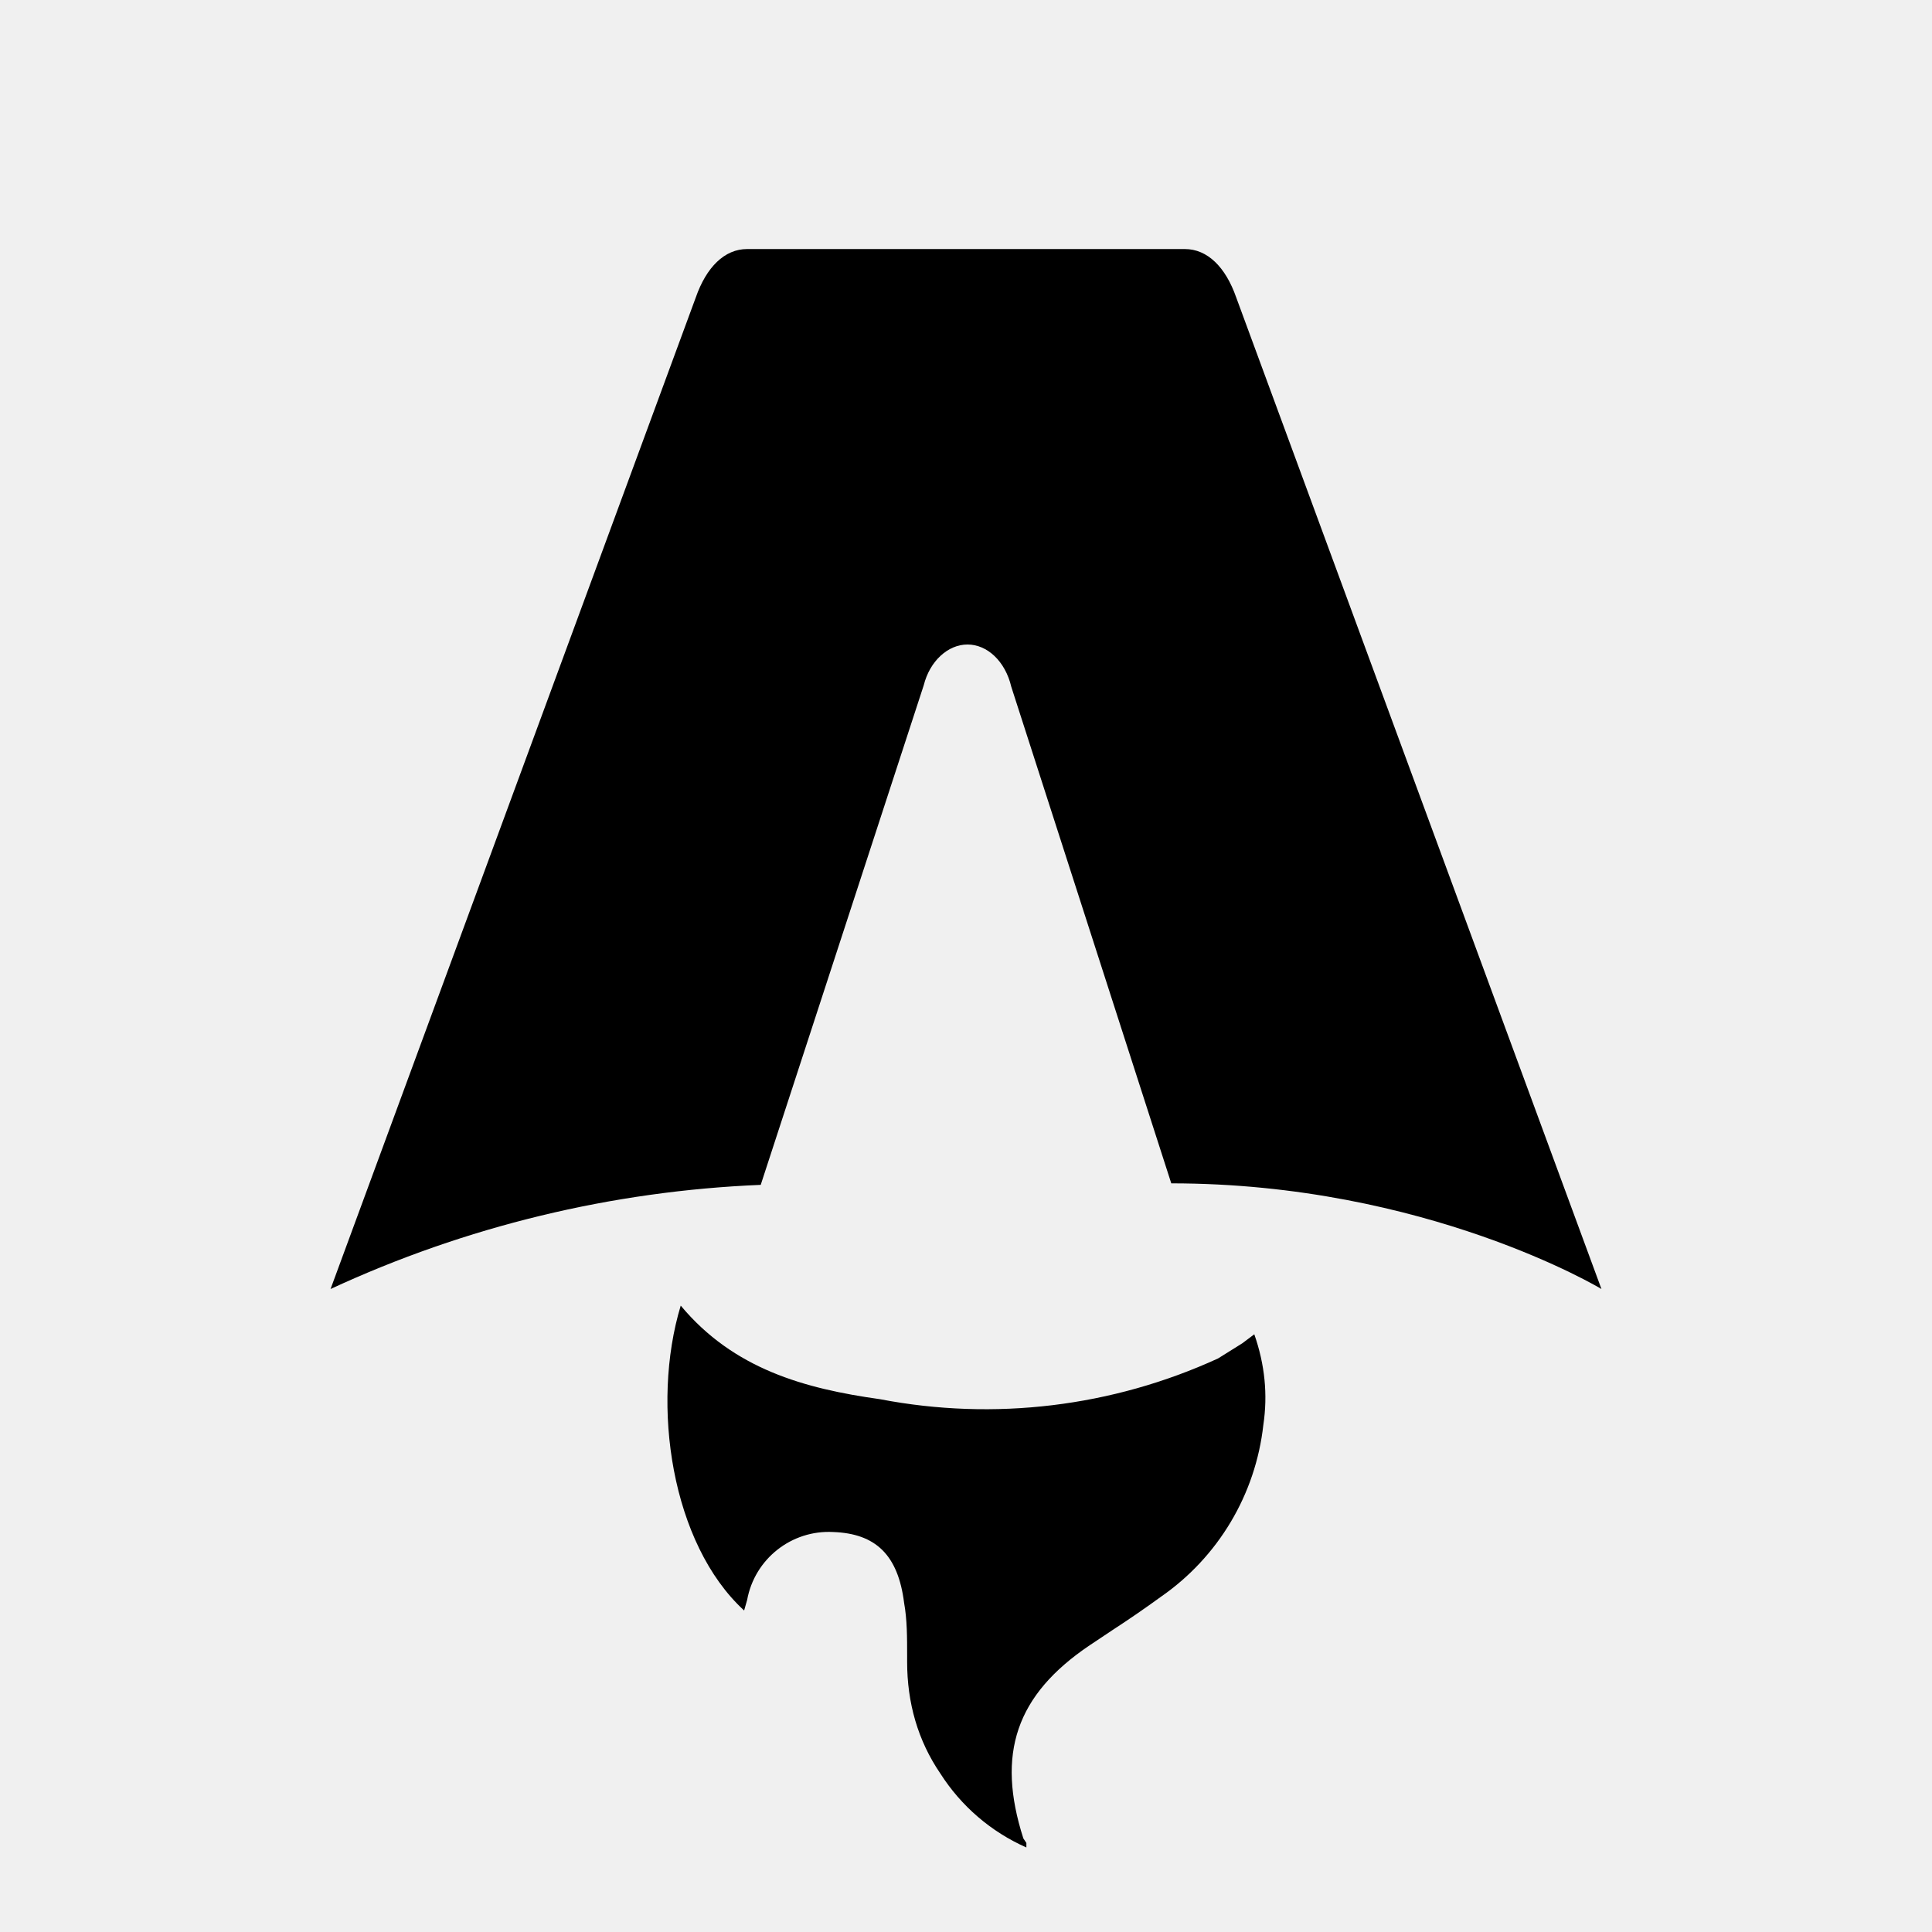
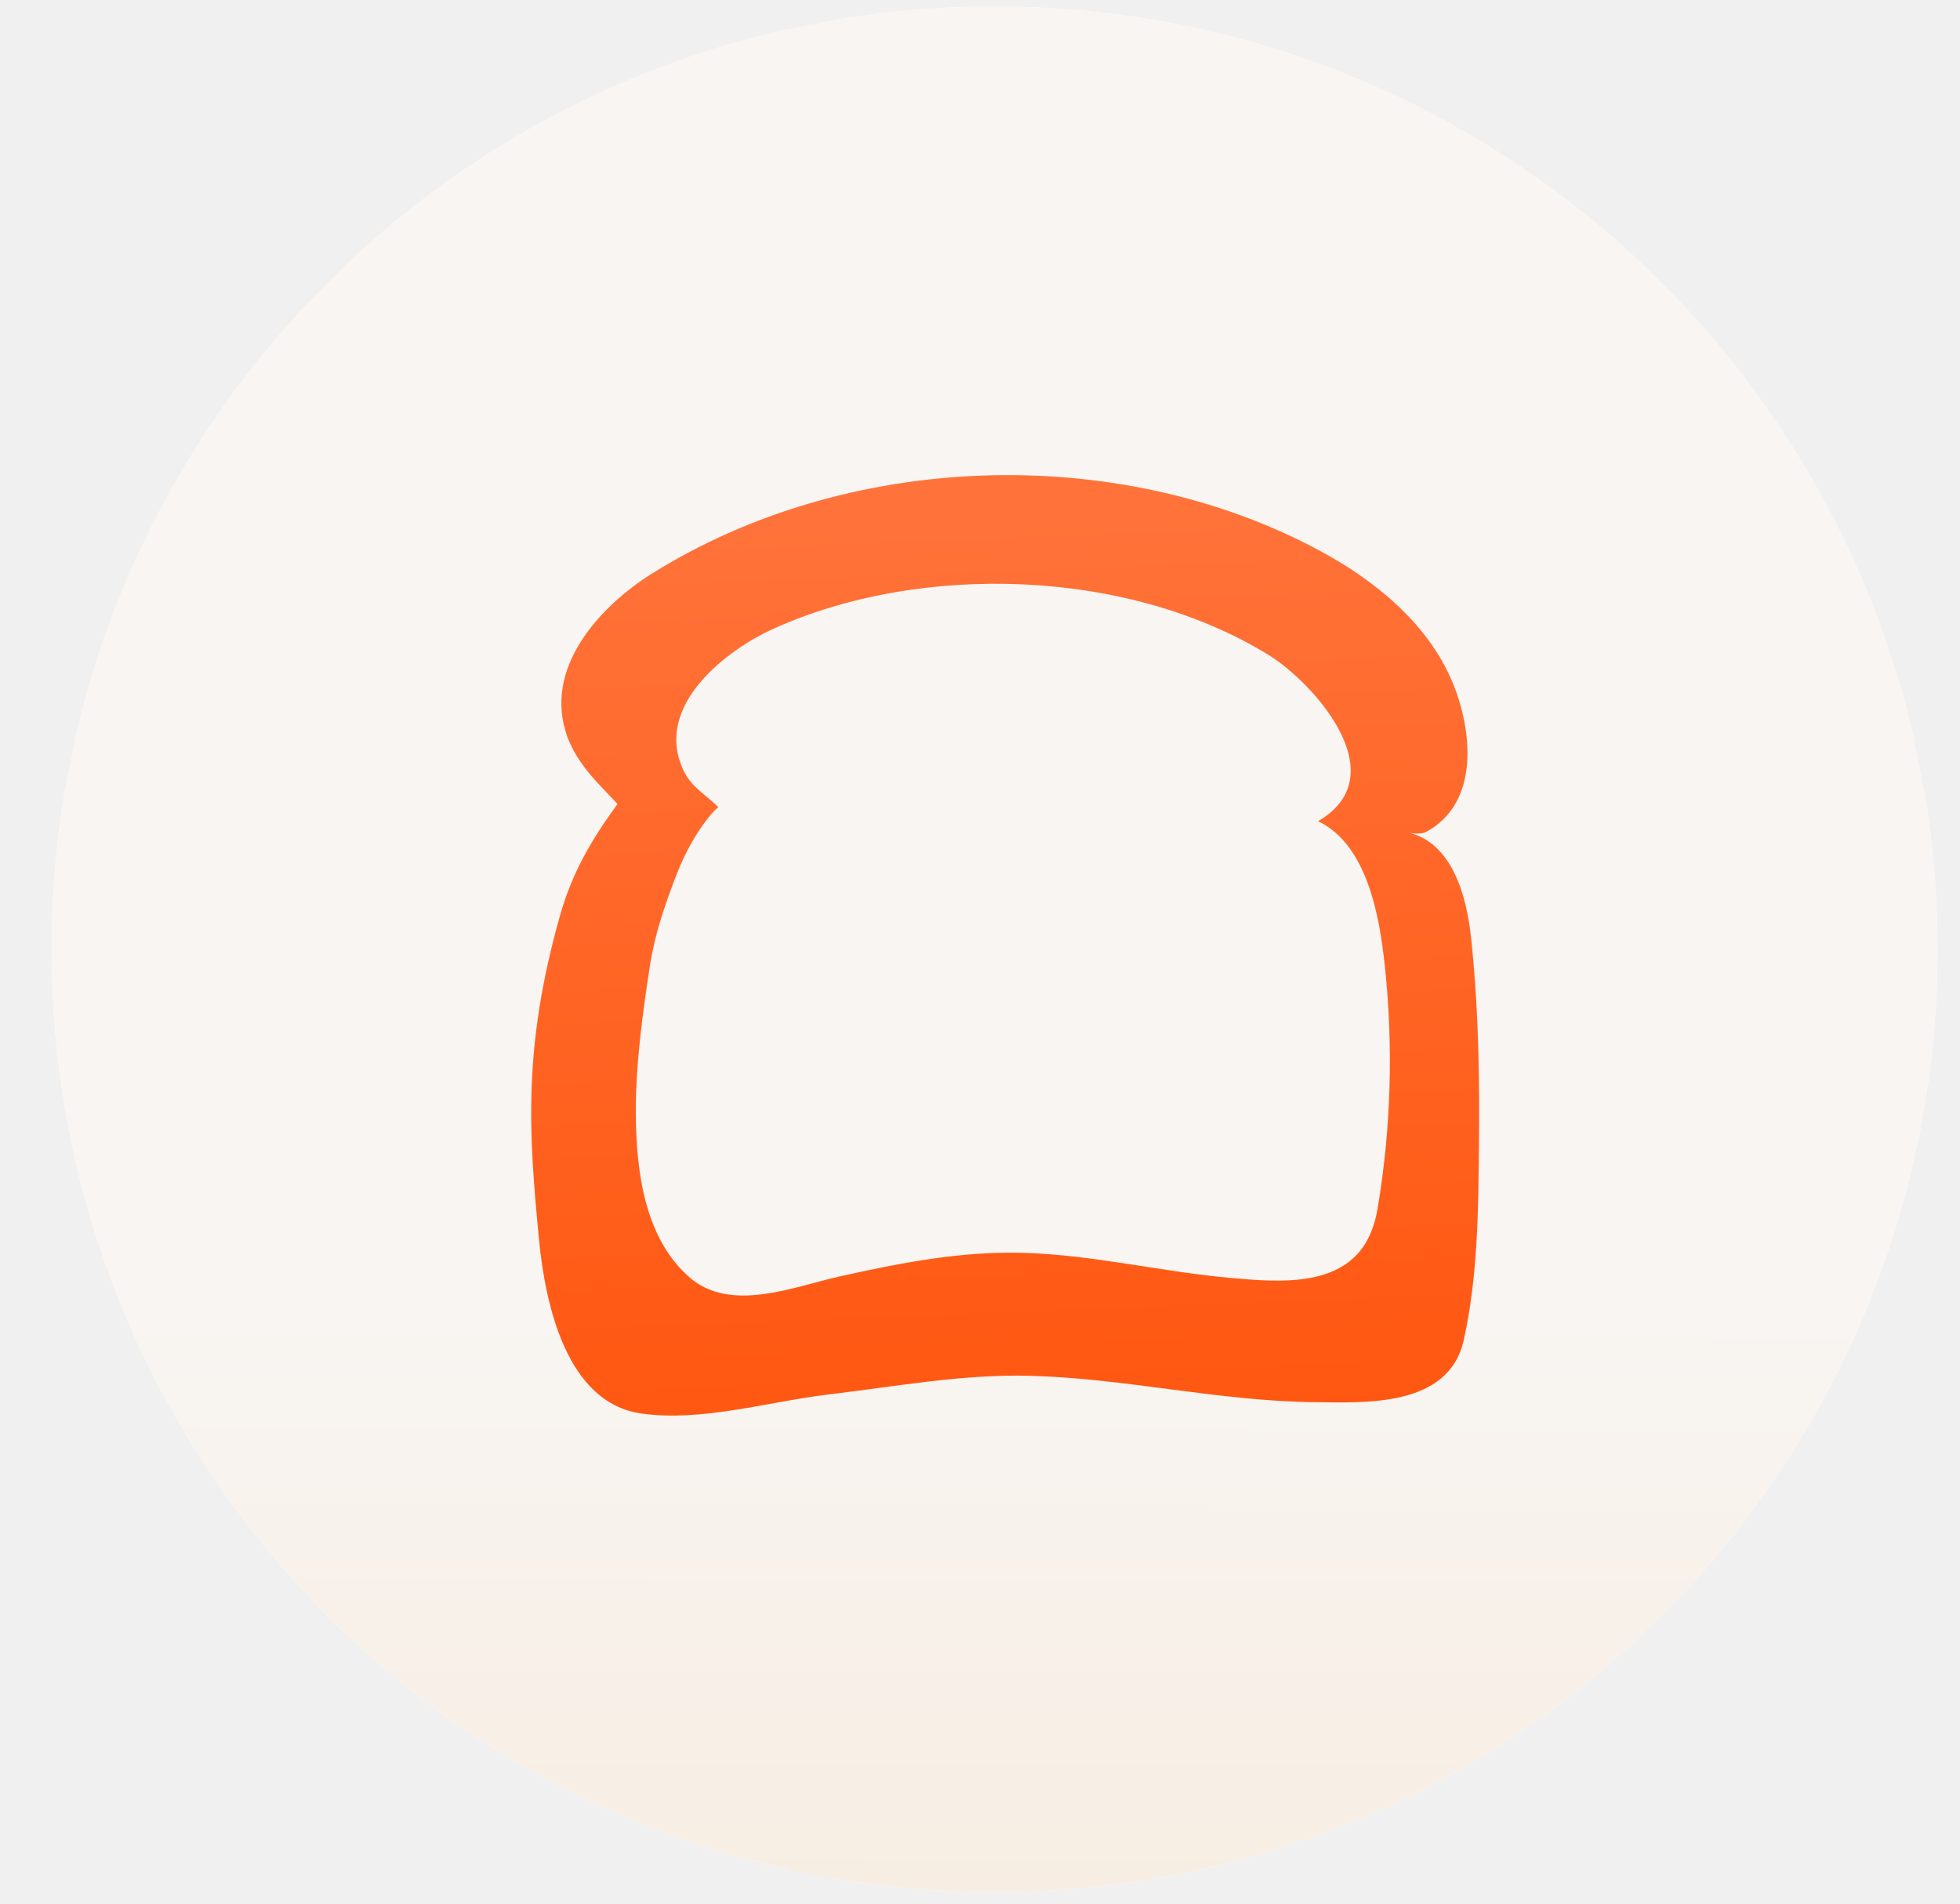
- <svg xmlns="http://www.w3.org/2000/svg" fill="none" viewBox="0 0 128 128">
-   <path d="M50.4 78.5a75.1 75.1 0 0 0-28.5 6.9l24.2-65.7c.7-2 1.9-3.2 3.4-3.2h29c1.5 0 2.7 1.2 3.4 3.2l24.2 65.7s-11.6-7-28.5-7L67 45.5c-.4-1.7-1.6-2.8-2.9-2.8-1.3 0-2.5 1.1-2.9 2.7L50.4 78.5Zm-1.1 28.2Zm-4.2-20.2c-2 6.6-.6 15.8 4.2 20.2a17.5 17.5 0 0 1 .2-.7 5.5 5.5 0 0 1 5.7-4.5c2.8.1 4.3 1.5 4.7 4.7.2 1.1.2 2.3.2 3.5v.4c0 2.7.7 5.2 2.2 7.4a13 13 0 0 0 5.7 4.9v-.3l-.2-.3c-1.8-5.6-.5-9.5 4.4-12.8l1.5-1a73 73 0 0 0 3.2-2.2 16 16 0 0 0 6.8-11.4c.3-2 .1-4-.6-6l-.8.6-1.6 1a37 37 0 0 1-22.4 2.7c-5-.7-9.7-2-13.2-6.2Z" />
-   <style>
-         path { fill: #000; }
-         @media (prefers-color-scheme: dark) {
-             path { fill: #FFF; }
-         }
-     </style>
+ <svg xmlns="http://www.w3.org/2000/svg" width="35" height="34" viewBox="0 0 35 34" fill="none">
+   <g clip-path="url(#clip0_4540_54726)">
+     <rect x="0.922" y="0.116" width="33.676" height="33.676" rx="16.838" fill="white" />
+     <g style="mix-blend-mode:multiply" opacity="0.6">
+       <mask id="mask0_4540_54726" style="mask-type:luminance" maskUnits="userSpaceOnUse" x="0" y="0" width="205" height="204">
+         <rect x="0.922" y="0.116" width="203.181" height="203.181" fill="white" />
+       </mask>
+       <g mask="url(#mask0_4540_54726)">
+         <path opacity="0.5" fill-rule="evenodd" clip-rule="evenodd" d="M141.038 180.39C149.621 176.171 157.416 170.594 164.141 163.933L189.542 189.334H141.038V180.39ZM102.942 189.334V189.324C116.264 189.259 128.893 186.212 140.192 180.807V189.334H102.942ZM64.845 189.334V180.807C76.144 186.212 88.773 189.259 102.095 189.324V189.334H64.845ZM15.497 189.334L40.896 163.933C47.622 170.594 55.419 176.171 64 180.39V189.334H15.497ZM23.84 140.232C28.06 148.815 33.637 156.61 40.298 163.336L14.897 188.737V140.232H23.84ZM14.897 102.136H14.907C14.971 115.459 18.019 128.087 23.424 139.385H14.897V102.136ZM14.897 64.04H23.424C18.019 75.338 14.971 87.968 14.907 101.29H14.897V64.04ZM14.897 14.689L40.298 40.089C33.637 46.814 28.06 54.611 23.84 63.192H14.897V14.689ZM64 23.034C55.419 27.253 47.622 32.83 40.896 39.491L15.497 14.09H64V23.034ZM102.095 14.09V14.1C88.773 14.165 76.144 17.214 64.845 22.617V14.09H102.095ZM140.192 14.09V22.617C128.893 17.214 116.264 14.165 102.942 14.1V14.09H140.192ZM189.542 14.09L164.141 39.491C157.416 32.83 149.621 27.253 141.038 23.034V14.09H189.542ZM181.197 63.192C176.98 54.611 171.402 46.814 164.741 40.089L190.141 14.689V63.192H181.197ZM190.142 101.29H190.132C190.069 87.968 187.02 75.338 181.617 64.04H190.142V101.29ZM190.142 139.385H181.617C187.02 128.087 190.069 115.459 190.132 102.136H190.142V139.385ZM141.639 140.232H180.247C176.094 148.583 170.642 156.175 164.143 162.736L141.639 140.232ZM141.038 140.829L163.544 163.335C156.981 169.833 149.389 175.284 141.038 179.439V140.829ZM102.942 156.307C117.373 156.196 130.48 150.458 140.192 141.184V179.875C128.912 185.333 116.278 188.413 102.942 188.478V156.307ZM64.845 141.184C74.558 150.458 87.664 156.196 102.095 156.307V188.478C88.76 188.413 76.125 185.333 64.845 179.875V141.184ZM63.998 140.831V179.439C55.649 175.284 48.056 169.834 41.495 163.335L63.998 140.831ZM63.401 140.232L40.896 162.736C34.397 156.175 28.947 148.583 24.792 140.232H63.401ZM47.925 102.136C48.037 116.566 53.775 129.673 63.049 139.385H24.358C18.899 128.105 15.819 115.471 15.755 102.136H47.925ZM63.049 64.04C53.775 73.752 48.037 86.859 47.925 101.29H15.755C15.819 87.954 18.899 75.32 24.36 64.04H63.049ZM63.401 63.193H24.792C28.947 54.844 34.397 47.25 40.896 40.689L63.401 63.193ZM63.998 62.594L41.495 40.09C48.056 33.592 55.649 28.141 63.998 23.986V62.594ZM102.095 47.118C87.664 47.229 74.558 52.968 64.845 62.241V23.552C76.125 18.092 88.76 15.012 102.095 14.947V47.118ZM140.192 62.241C130.48 52.968 117.373 47.229 102.942 47.118V14.947C116.278 15.012 128.912 18.092 140.192 23.552V62.241ZM141.038 62.596V23.986C149.389 28.141 156.981 33.592 163.544 40.09L141.038 62.596ZM141.639 63.192L164.143 40.688C170.642 47.249 176.092 54.843 180.247 63.192H141.639ZM157.113 101.289C157.003 86.858 151.263 73.751 141.99 64.039H180.68C186.139 75.319 189.219 87.953 189.283 101.289H157.113ZM157.113 102.136H189.283C189.219 115.471 186.139 128.105 180.68 139.385H141.99C151.263 129.673 157.003 116.566 157.113 102.136V102.136ZM102.942 140.232H139.963C130.37 149.562 117.322 155.349 102.942 155.461V140.232ZM102.096 140.232V155.461C87.716 155.349 74.668 149.562 65.075 140.232H102.096ZM64 102.136V139.157C54.672 129.563 48.885 116.516 48.772 102.136H64ZM64 101.289H48.772C48.885 86.909 54.672 73.861 64 64.268V101.289ZM102.096 63.193H65.075C74.668 53.865 87.716 48.078 102.096 47.964V63.193ZM102.942 63.193V47.964C117.322 48.078 130.37 53.865 139.963 63.193H102.942ZM141.038 101.288V64.267C150.367 73.86 156.155 86.908 156.266 101.288H141.038ZM141.038 102.136H156.266C156.155 116.516 150.367 129.563 141.038 139.158V102.136ZM102.942 102.733L139.594 139.385H102.942V102.733ZM102.096 102.735V139.385H65.446L102.096 102.735ZM101.498 102.136L64.845 138.788V102.136H101.498ZM101.498 101.289H64.845V64.637L101.498 101.289ZM102.096 100.689L65.446 64.039H102.096V100.689ZM102.942 100.691V64.039H139.594L102.942 100.691ZM140.192 102.136V138.786L103.541 102.136H140.192ZM103.541 101.289L140.192 64.639V101.289H103.541ZM190.141 188.737L164.741 163.336C171.402 156.61 176.98 148.815 181.197 140.232H190.141V188.737ZM206.402 204.996L191.587 190.181H204.533V189.334H190.987V140.232H204.533V139.386H190.987V102.136H204.533V101.289H190.987V64.039H204.533V63.193H190.987V14.091H204.533V13.244H191.587L204.709 0.122L204.109 -0.476L190.987 12.646V-0.301H190.141V13.244H141.039V-0.301H140.192V13.244H102.942V-0.301H102.096V13.244H64.846V-0.301H63.999V13.244H14.897V-0.301H14.051V12.646L0.928 -0.476L0.329 0.122L13.453 13.244H0.505V14.091H14.051V63.193H0.505V64.039H14.051V101.289H0.505V102.136H14.051V139.386H0.505V140.232H14.051V189.334H0.505V190.181H13.453L0.329 203.303L0.928 203.902L14.051 190.78V203.726H14.897V190.181H63.999V203.726H64.846V190.181H102.096V203.726H102.942V190.181H140.192V203.726H141.039V190.181H190.141V203.726H190.987V190.78L205.802 205.595L206.402 204.996Z" fill="#B7B7B7" />
+       </g>
+     </g>
+     <rect x="0.922" y="0.116" width="33.731" height="33.774" fill="url(#paint0_linear_4540_54726)" />
+     <path fill-rule="evenodd" clip-rule="evenodd" d="M24.469 22.04C24.047 23.008 22.85 22.9 22.016 22.828C20.767 22.72 19.539 22.415 18.284 22.376C17.173 22.343 16.074 22.556 14.992 22.798C14.182 22.978 13.053 23.452 12.32 22.82C11.509 22.119 11.364 20.924 11.354 19.92C11.345 19.049 11.477 18.07 11.612 17.211C11.7 16.656 11.886 16.124 12.089 15.601C12.38 14.85 12.808 14.4 12.831 14.423C12.613 14.194 12.352 14.072 12.204 13.758C11.65 12.579 13.035 11.582 13.791 11.239C16.44 10.034 20.148 10.153 22.657 11.7C23.438 12.181 24.954 13.841 23.537 14.667C24.411 15.085 24.633 16.35 24.729 17.25C24.882 18.689 24.841 20.153 24.601 21.578C24.572 21.755 24.527 21.908 24.469 22.04ZM26.413 20.06C26.417 18.959 26.387 17.847 26.27 16.755C26.191 16.012 25.942 15.063 25.154 14.87C25.244 14.893 25.396 14.896 25.462 14.86C26.379 14.372 26.309 13.172 25.984 12.303C25.558 11.165 24.546 10.359 23.543 9.823C19.942 7.898 15.123 8.06 11.631 10.252C10.723 10.822 9.676 11.936 10.136 13.171C10.252 13.482 10.457 13.753 10.681 13.993C10.783 14.103 11.027 14.359 11.027 14.359C10.557 15.006 10.215 15.586 9.995 16.37C9.333 18.727 9.443 20.242 9.625 22.135C9.737 23.306 10.12 25.054 11.448 25.245C11.45 25.245 11.452 25.245 11.454 25.246C12.537 25.398 13.713 25.035 14.792 24.906C15.986 24.764 17.188 24.54 18.391 24.572C20.091 24.616 21.776 25.027 23.478 25.043C24.376 25.052 25.871 25.138 26.138 23.935C26.392 22.793 26.399 21.6 26.41 20.431C26.412 20.308 26.413 20.184 26.413 20.06Z" fill="url(#paint1_linear_4540_54726)" />
+   </g>
+   <defs>
+     <linearGradient id="paint0_linear_4540_54726" x1="17.966" y1="23.543" x2="17.927" y2="49.961" gradientUnits="userSpaceOnUse">
+       <stop stop-color="#F8F5F2" />
+       <stop offset="0.605" stop-color="#F7E9DA" />
+     </linearGradient>
+     <linearGradient id="paint1_linear_4540_54726" x1="18.415" y1="-22.433" x2="20.527" y2="31.944" gradientUnits="userSpaceOnUse">
+       <stop stop-color="#FFA788" />
+       <stop offset="1" stop-color="#FF4C00" />
+     </linearGradient>
+     <clipPath id="clip0_4540_54726">
+       <rect x="0.922" y="0.116" width="33.676" height="33.676" rx="16.838" fill="white" />
+     </clipPath>
+   </defs>
</svg>
